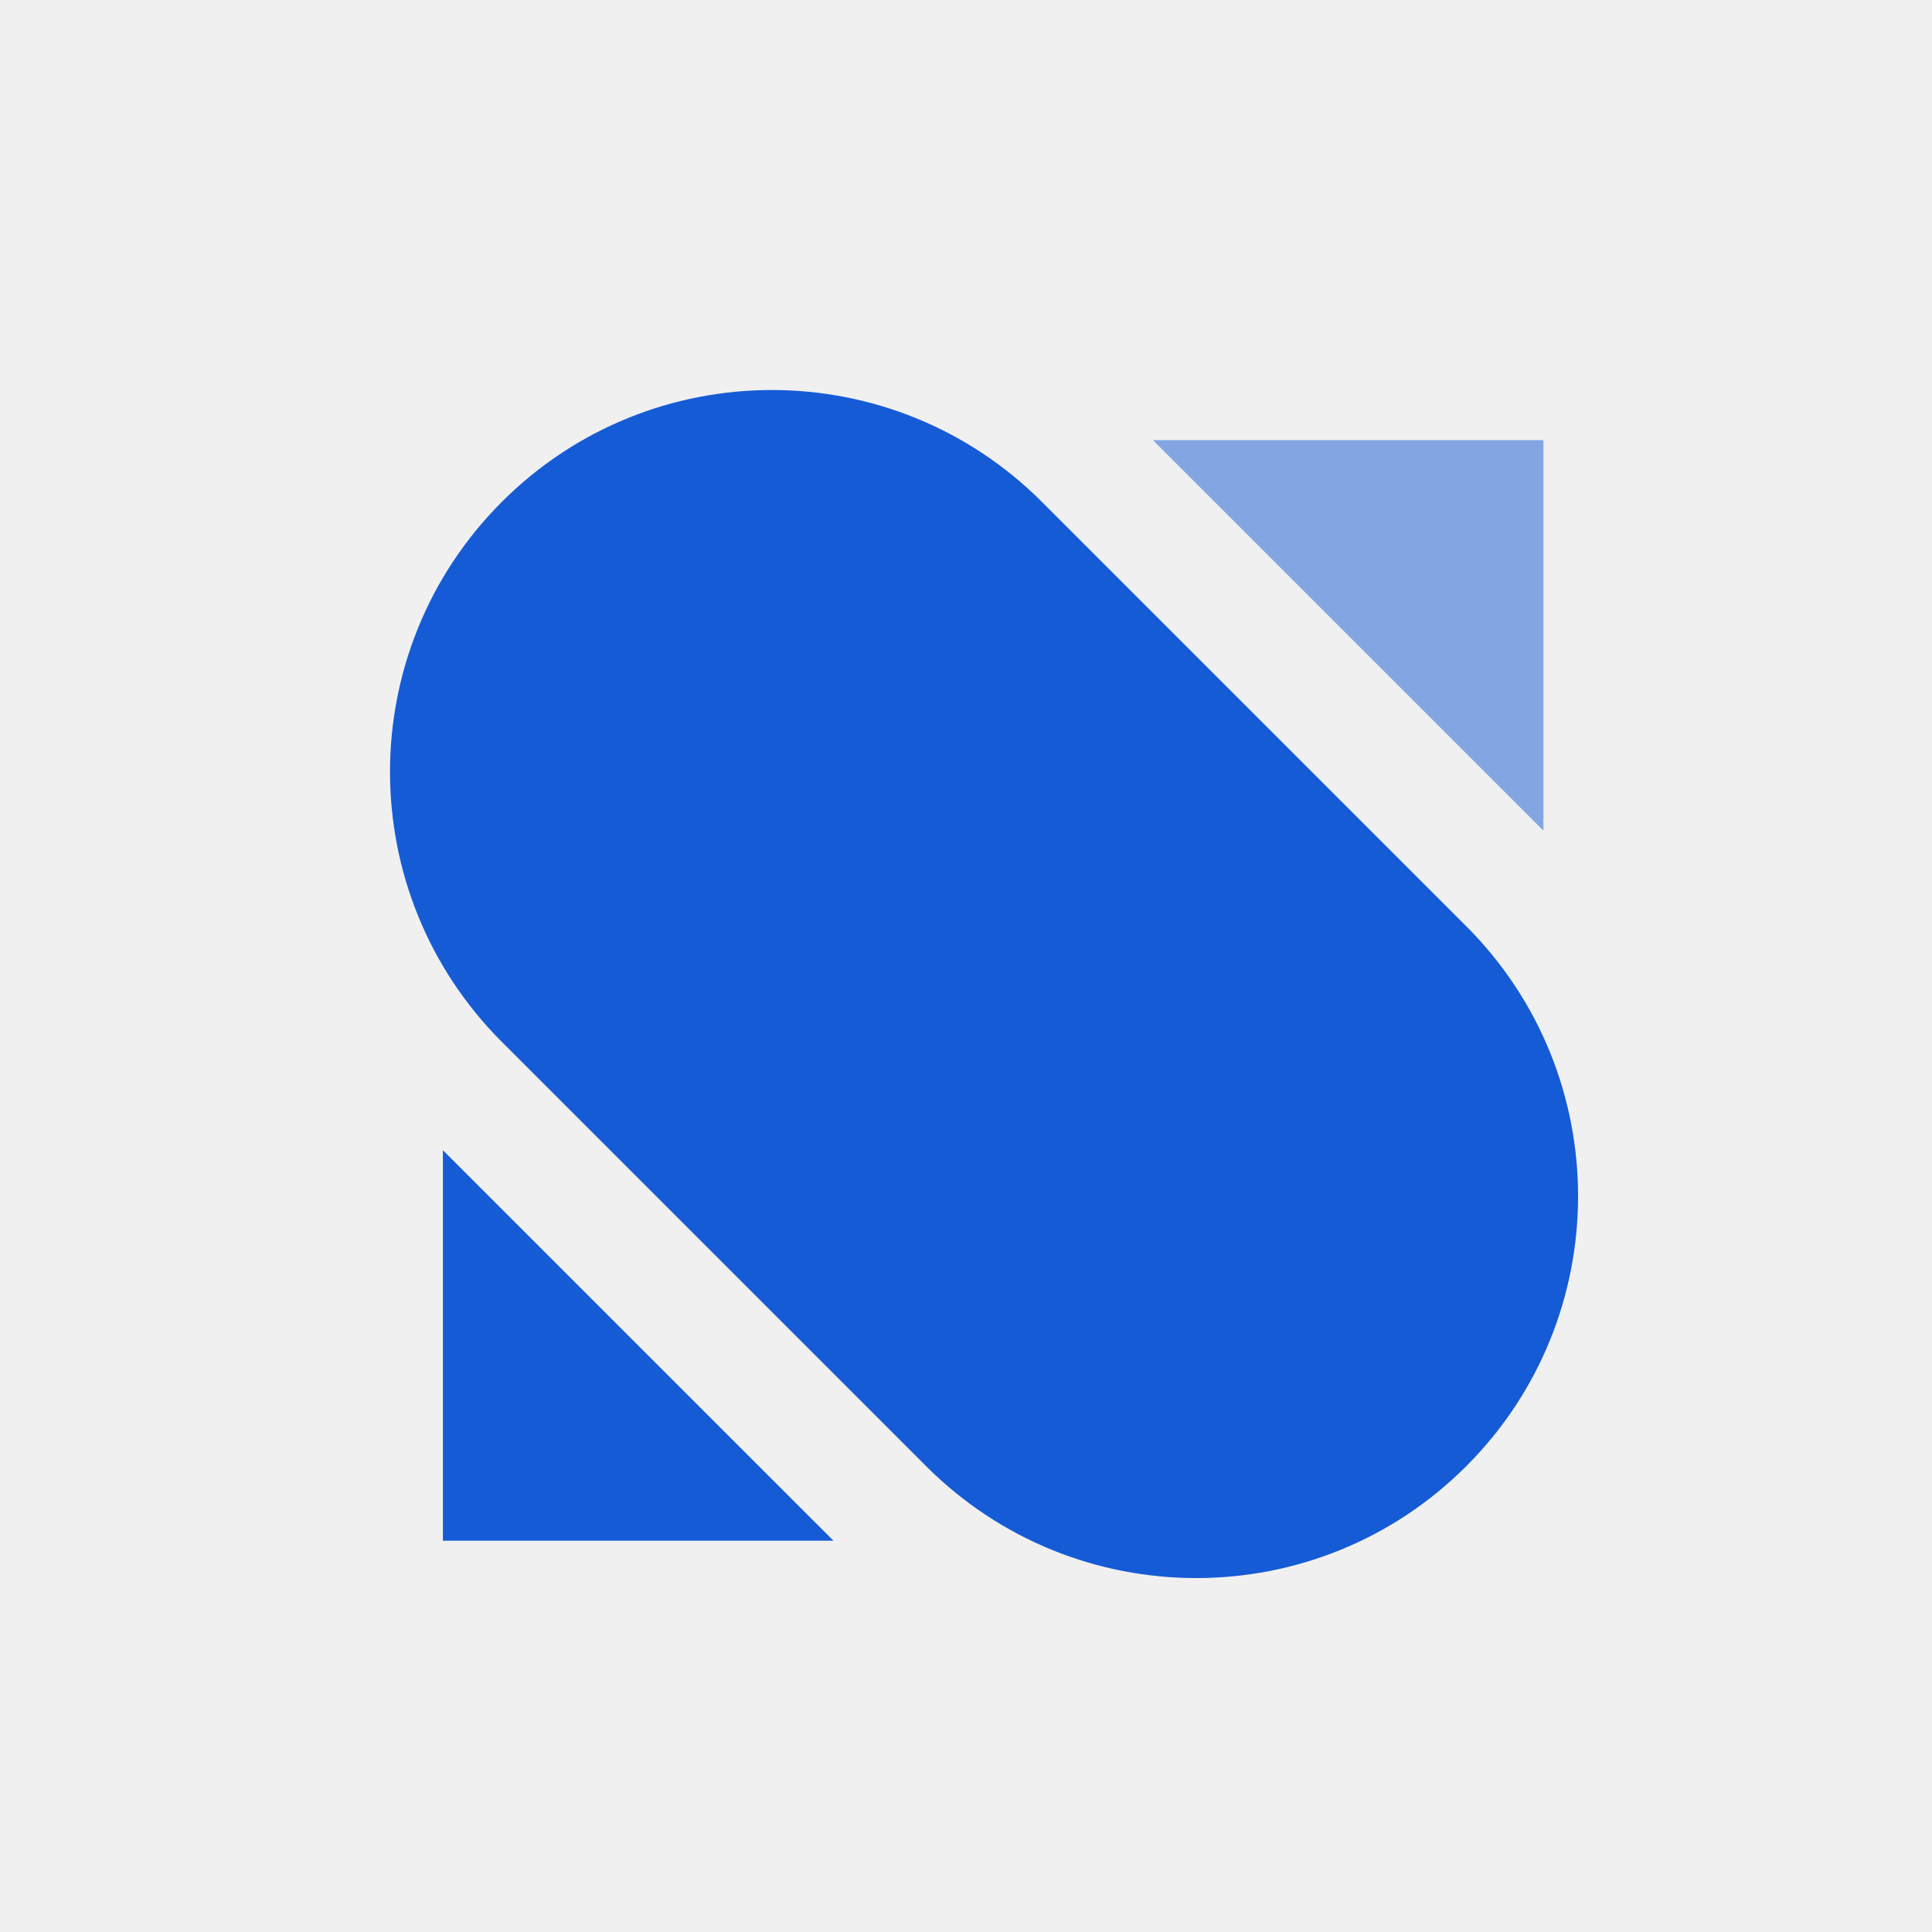
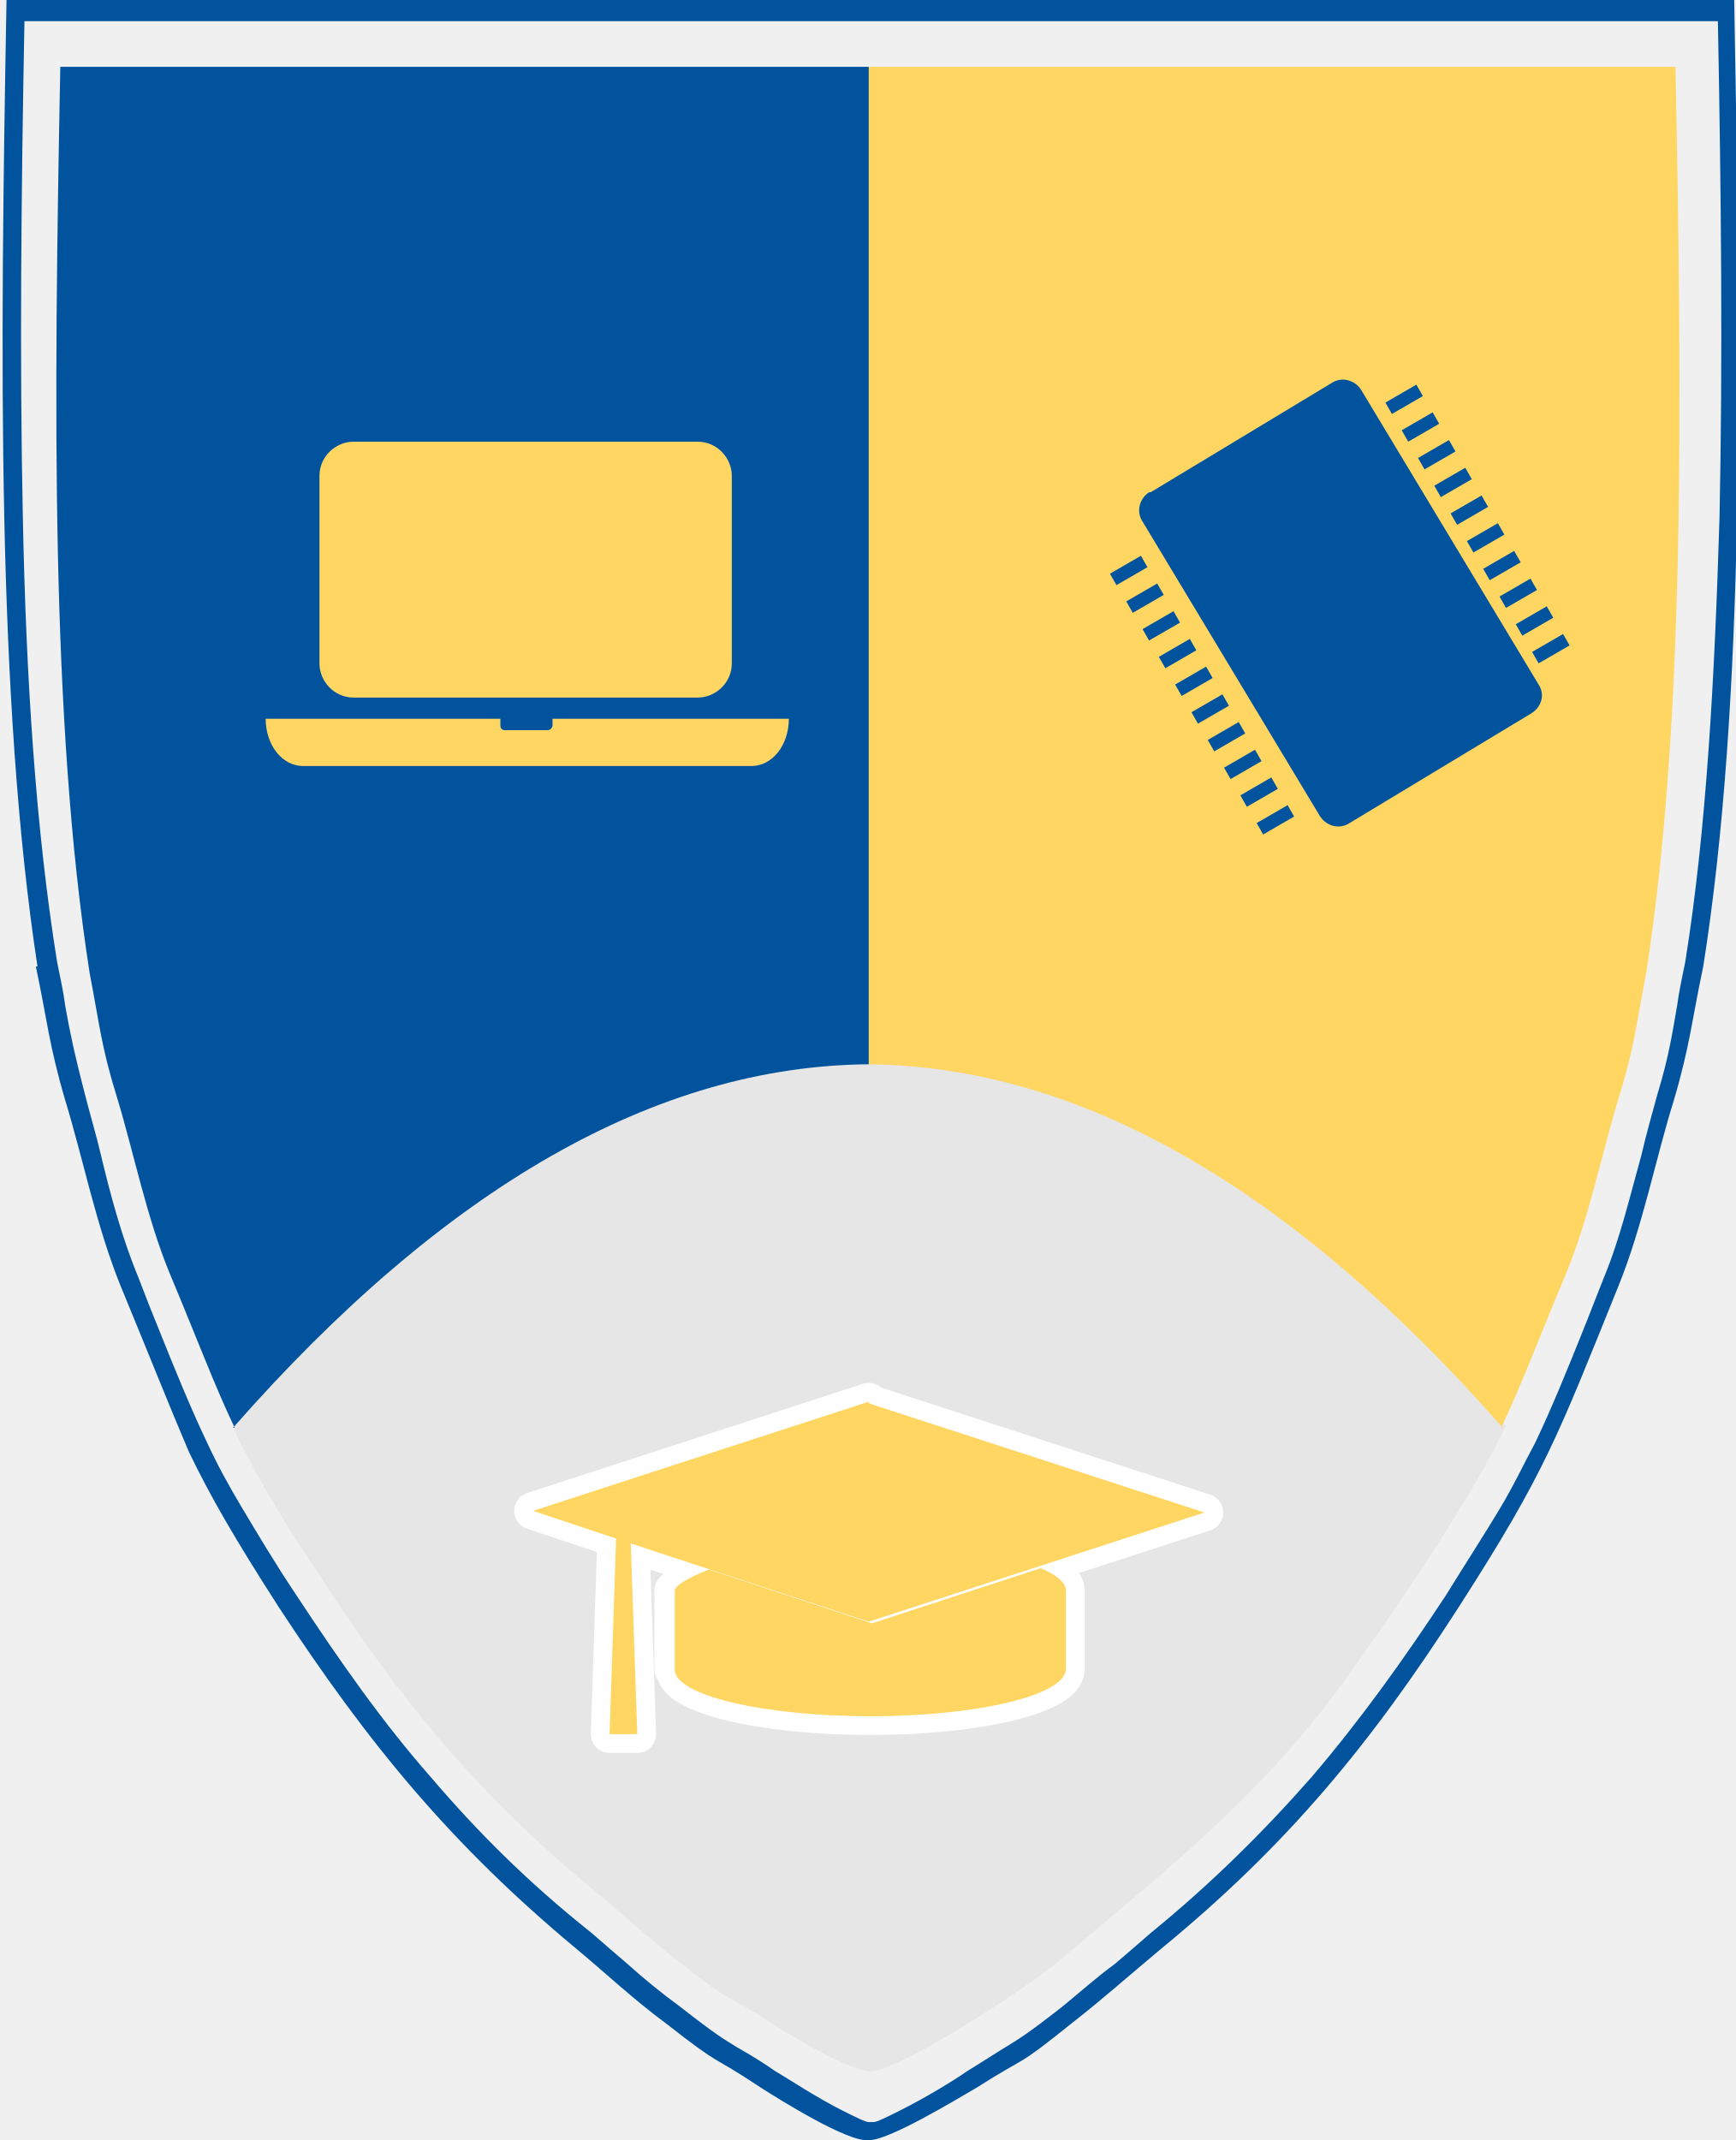
- <svg xmlns="http://www.w3.org/2000/svg" width="50" height="50" viewBox="0 0 50 50" fill="none">
-   <rect x="6" y="19.976" width="19.765" height="35.296" rx="9.883" transform="rotate(-45 6 19.9762)" fill="#155BD5" />
-   <path opacity="0.5" d="M39.944 11.391L39.944 21.498L29.837 11.391L39.944 11.391Z" fill="#155BD5" />
-   <path d="M11.462 39.873V29.767L21.569 39.873H11.462Z" fill="#155BD5" />
+ <svg xmlns="http://www.w3.org/2000/svg" xml:space="preserve" width="100%" height="100%" version="1.1" style="shape-rendering:geometricPrecision; text-rendering:geometricPrecision; image-rendering:optimizeQuality; fill-rule:evenodd; clip-rule:evenodd" viewBox="0 0 1065 1313">
+   <defs>
+     <style type="text/css">
+    
+     .str0 {stroke:white;stroke-width:23.032;stroke-linecap:round;stroke-linejoin:round}
+     .fil2 {fill:none}
+     .fil5 {fill:#01539D}
+     .fil0 {fill:#01539D}
+     .fil1 {fill:#E6E6E6}
+     .fil4 {fill:#FFD662}
+     .fil3 {fill:#FFD662}
+    
+   </style>
+   </defs>
+   <g id="Layer_x0020_1">
+     <g id="_1488149151232">
+       <g>
+         <path class="fil0" d="M535 13l-520 0c-2,105 -3,208 -1,304 2,100 8,192 21,273 2,10 4,19 5,27 3,17 6,31 12,54 3,12 7,25 10,38 6,25 13,51 23,75 2,5 6,16 11,28 12,30 21,52 31,73 6,13 13,26 22,41 9,15 19,32 33,53 27,41 53,78 82,111 29,34 60,65 99,96 8,7 15,13 22,19 10,9 21,18 32,26 23,18 27,20 35,25 5,3 11,6 24,15 7,4 25,16 41,24 8,4 14,7 16,7 1,0 2,0 3,0 2,0 8,-3 16,-7 16,-8 34,-19 41,-24 13,-8 19,-12 24,-15 8,-5 12,-7 35,-25 11,-9 21,-18 32,-26 7,-6 14,-12 22,-19 38,-31 70,-63 99,-96 29,-34 55,-70 82,-111 13,-21 24,-38 33,-53 9,-15 15,-28 22,-41 10,-21 19,-43 31,-73l11 -28c10,-24 16,-50 23,-75 3,-13 7,-27 10,-38 7,-23 9,-37 12,-54 1,-8 3,-17 5,-27 13,-81 18,-174 21,-273 2,-96 1,-199 -1,-304l-516 0zm-513 580c7,33 8,48 18,82 11,36 19,77 34,114 19,46 30,74 42,102 13,27 28,53 55,95 55,84 106,146 183,210 18,15 35,31 54,45 37,29 26,18 59,40 11,7 54,34 66,32 11,1 54,-25 66,-32 33,-21 23,-11 59,-40 18,-14 36,-30 54,-45 78,-64 129,-126 183,-210 27,-42 42,-68 55,-95 13,-27 24,-55 43,-102 15,-37 23,-79 34,-114 10,-34 11,-49 18,-82 26,-164 23,-373 19,-593l-528 0 -532 0c-4,220 -6,429 19,593zm513 708l0 0" />
+       </g>
+       <g id="_1488149151968">
+         <path class="fil1" d="M533 653c-130,0 -259,75 -390,223 12,25 26,50 52,89 51,79 99,137 172,197 17,14 33,29 50,42 34,27 25,17 56,37 10,7 51,31 62,30 21,-3 98,-53 116,-69 71,-60 129,-105 184,-185 28,-40 67,-97 89,-142 -129,-149 -259,-224 -389,-224l-2 0z" />
+         <g>
+           <path class="fil2 str0" d="M533 861l206 67 -206 67 -146 -48 4 117 -17 0 4 -120 -51 -17 206 -67zm-120 115l0 48m241 -48l0 48m-16 -62c10,4 16,9 16,14 0,26 0,22 0,48 0,16 -54,29 -120,29 -66,0 -121,-13 -120,-29 0,-16 0,-35 0,-48 0,-3 8,-8 21,-13l100 33 104 -34z" />
+           <path id="1" class="fil3" d="M533 861l206 67 -206 67 -146 -48 4 117 -17 0 4 -120 -51 -17 206 -67zm-120 115l0 48 0 -48zm241 0l0 48 0 -48zm-16 -14c10,4 16,9 16,14 0,26 0,22 0,48 0,16 -54,29 -120,29 -66,0 -121,-13 -120,-29 0,-16 0,-35 0,-48 0,-3 8,-8 21,-13l100 33 104 -34z" />
+         </g>
+         <path class="fil4" d="M922 876c-130,-148 -260,-222 -390,-223l0 -612c165,0 330,0 496,0 4,206 6,402 -18,556 -6,31 -7,45 -17,77 -10,33 -18,73 -32,107 -18,43 -28,70 -40,95z" />
+         <path class="fil0" d="M706 302l111 -67c6,-4 14,-2 18,4l109 181c4,6 2,14 -5,18l-111 67c-6,4 -14,2 -18,-4l-109 -181c-4,-6 -2,-14 4,-18zm144 -55l19 -11 4 7 -19 11 -4 -7zm10 17l19 -11 4 7 -19 11 -4 -7zm10 17l19 -11 4 7 -19 11 -4 -7zm10 17l19 -11 4 7 -19 11 -4 -7zm10 17l19 -11 4 7 -19 11 -4 -7zm10 17l19 -11 4 7 -19 11 -4 -7zm10 17l19 -11 4 7 -19 11 -4 -7zm10 17l19 -11 4 7 -19 11 -4 -7zm10 17l19 -11 4 7 -19 11 -4 -7zm10 17l19 -11 4 7 -19 11 -4 -7zm-259 -48l19 -11 4 7 -19 11 -4 -7zm10 17l19 -11 4 7 -19 11 -4 -7zm10 17l19 -11 4 7 -19 11 -4 -7zm10 17l19 -11 4 7 -19 11 -4 -7zm10 17l19 -11 4 7 -19 11 -4 -7zm10 17l19 -11 4 7 -19 11 -4 -7zm10 17l19 -11 4 7 -19 11 -4 -7zm10 17l19 -11 4 7 -19 11 -4 -7zm10 17l19 -11 4 7 -19 11 -4 -7zm10 17l19 -11 4 7 -19 11 -4 -7z" />
+         <path class="fil5" d="M143 876c130,-148 260,-222 390,-223l0 -612c-165,0 -330,0 -496,0 -4,206 -6,402 18,556 6,31 7,45 17,77 10,33 18,73 32,107 18,43 28,70 40,95z" />
+         <path class="fil4" d="M162 441l145 0 0 4c0,2 1,3 3,3l26 0c2,0 3,-2 3,-3l0 -4 145 0 0 0c0,16 -10,29 -23,29l-275 0c-13,0 -23,-13 -23,-29l0 0zm55 -170l211 0c12,0 21,10 21,21l0 115c0,12 -10,21 -21,21l-211 0c-12,0 -21,-10 -21,-21l0 -115c0,-12 10,-21 21,-21z" />
+       </g>
+     </g>
+   </g>
</svg>
